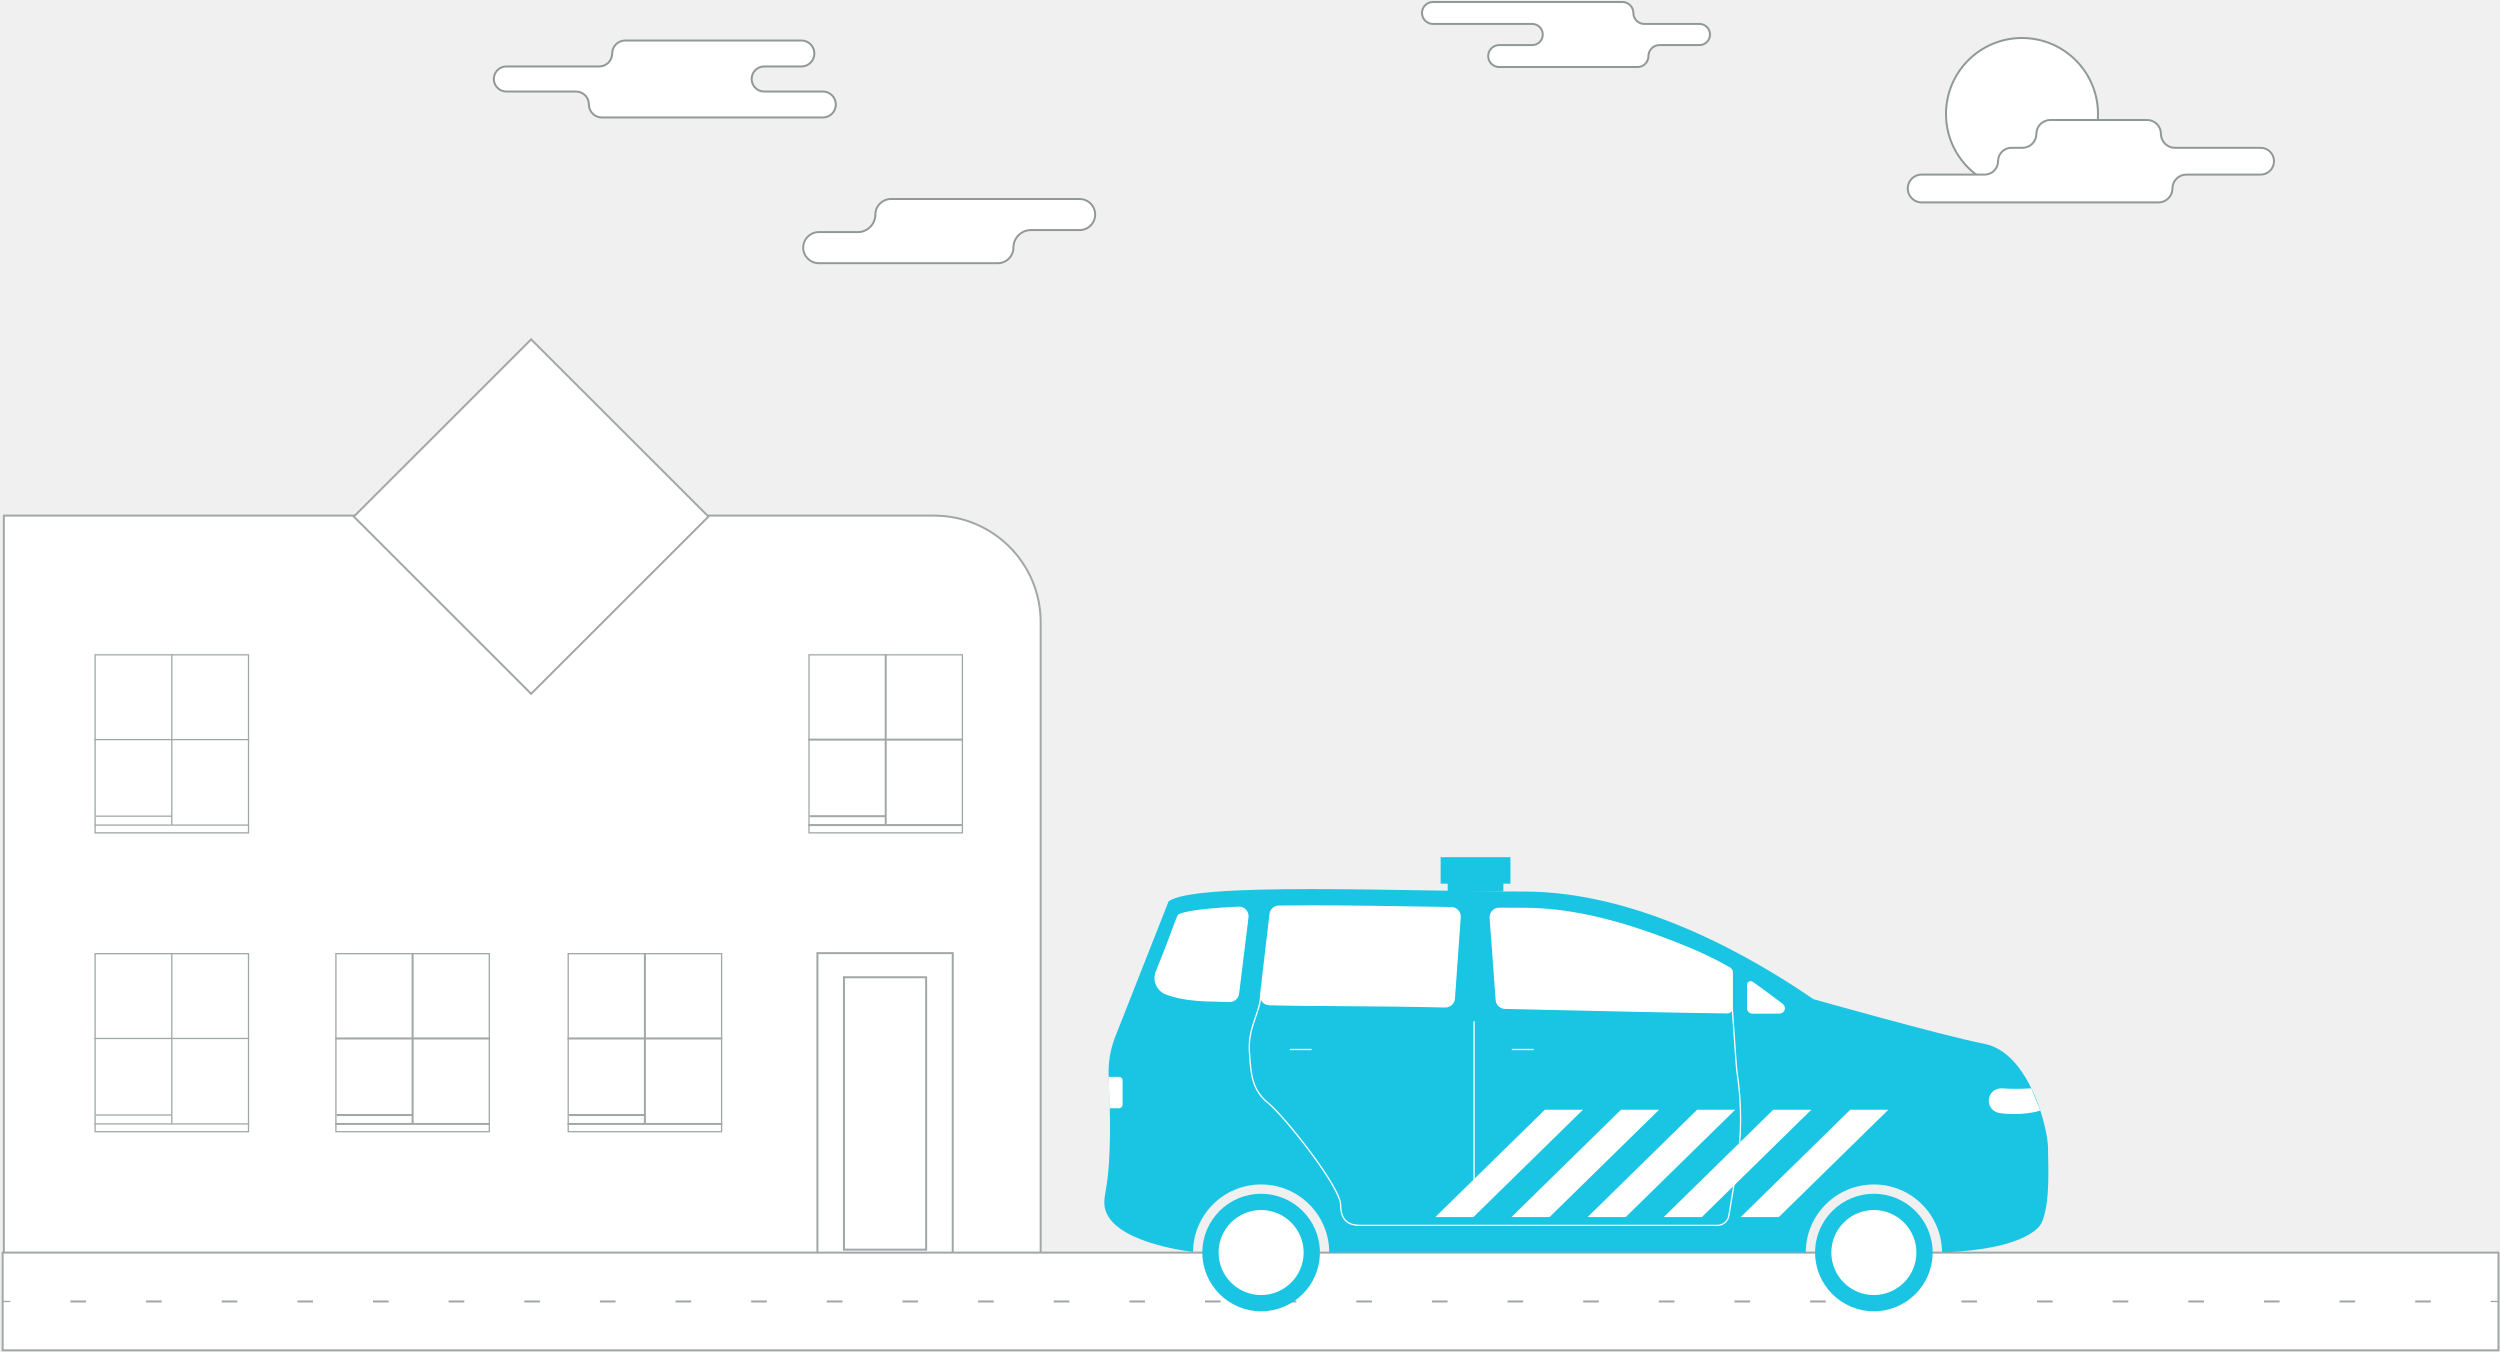
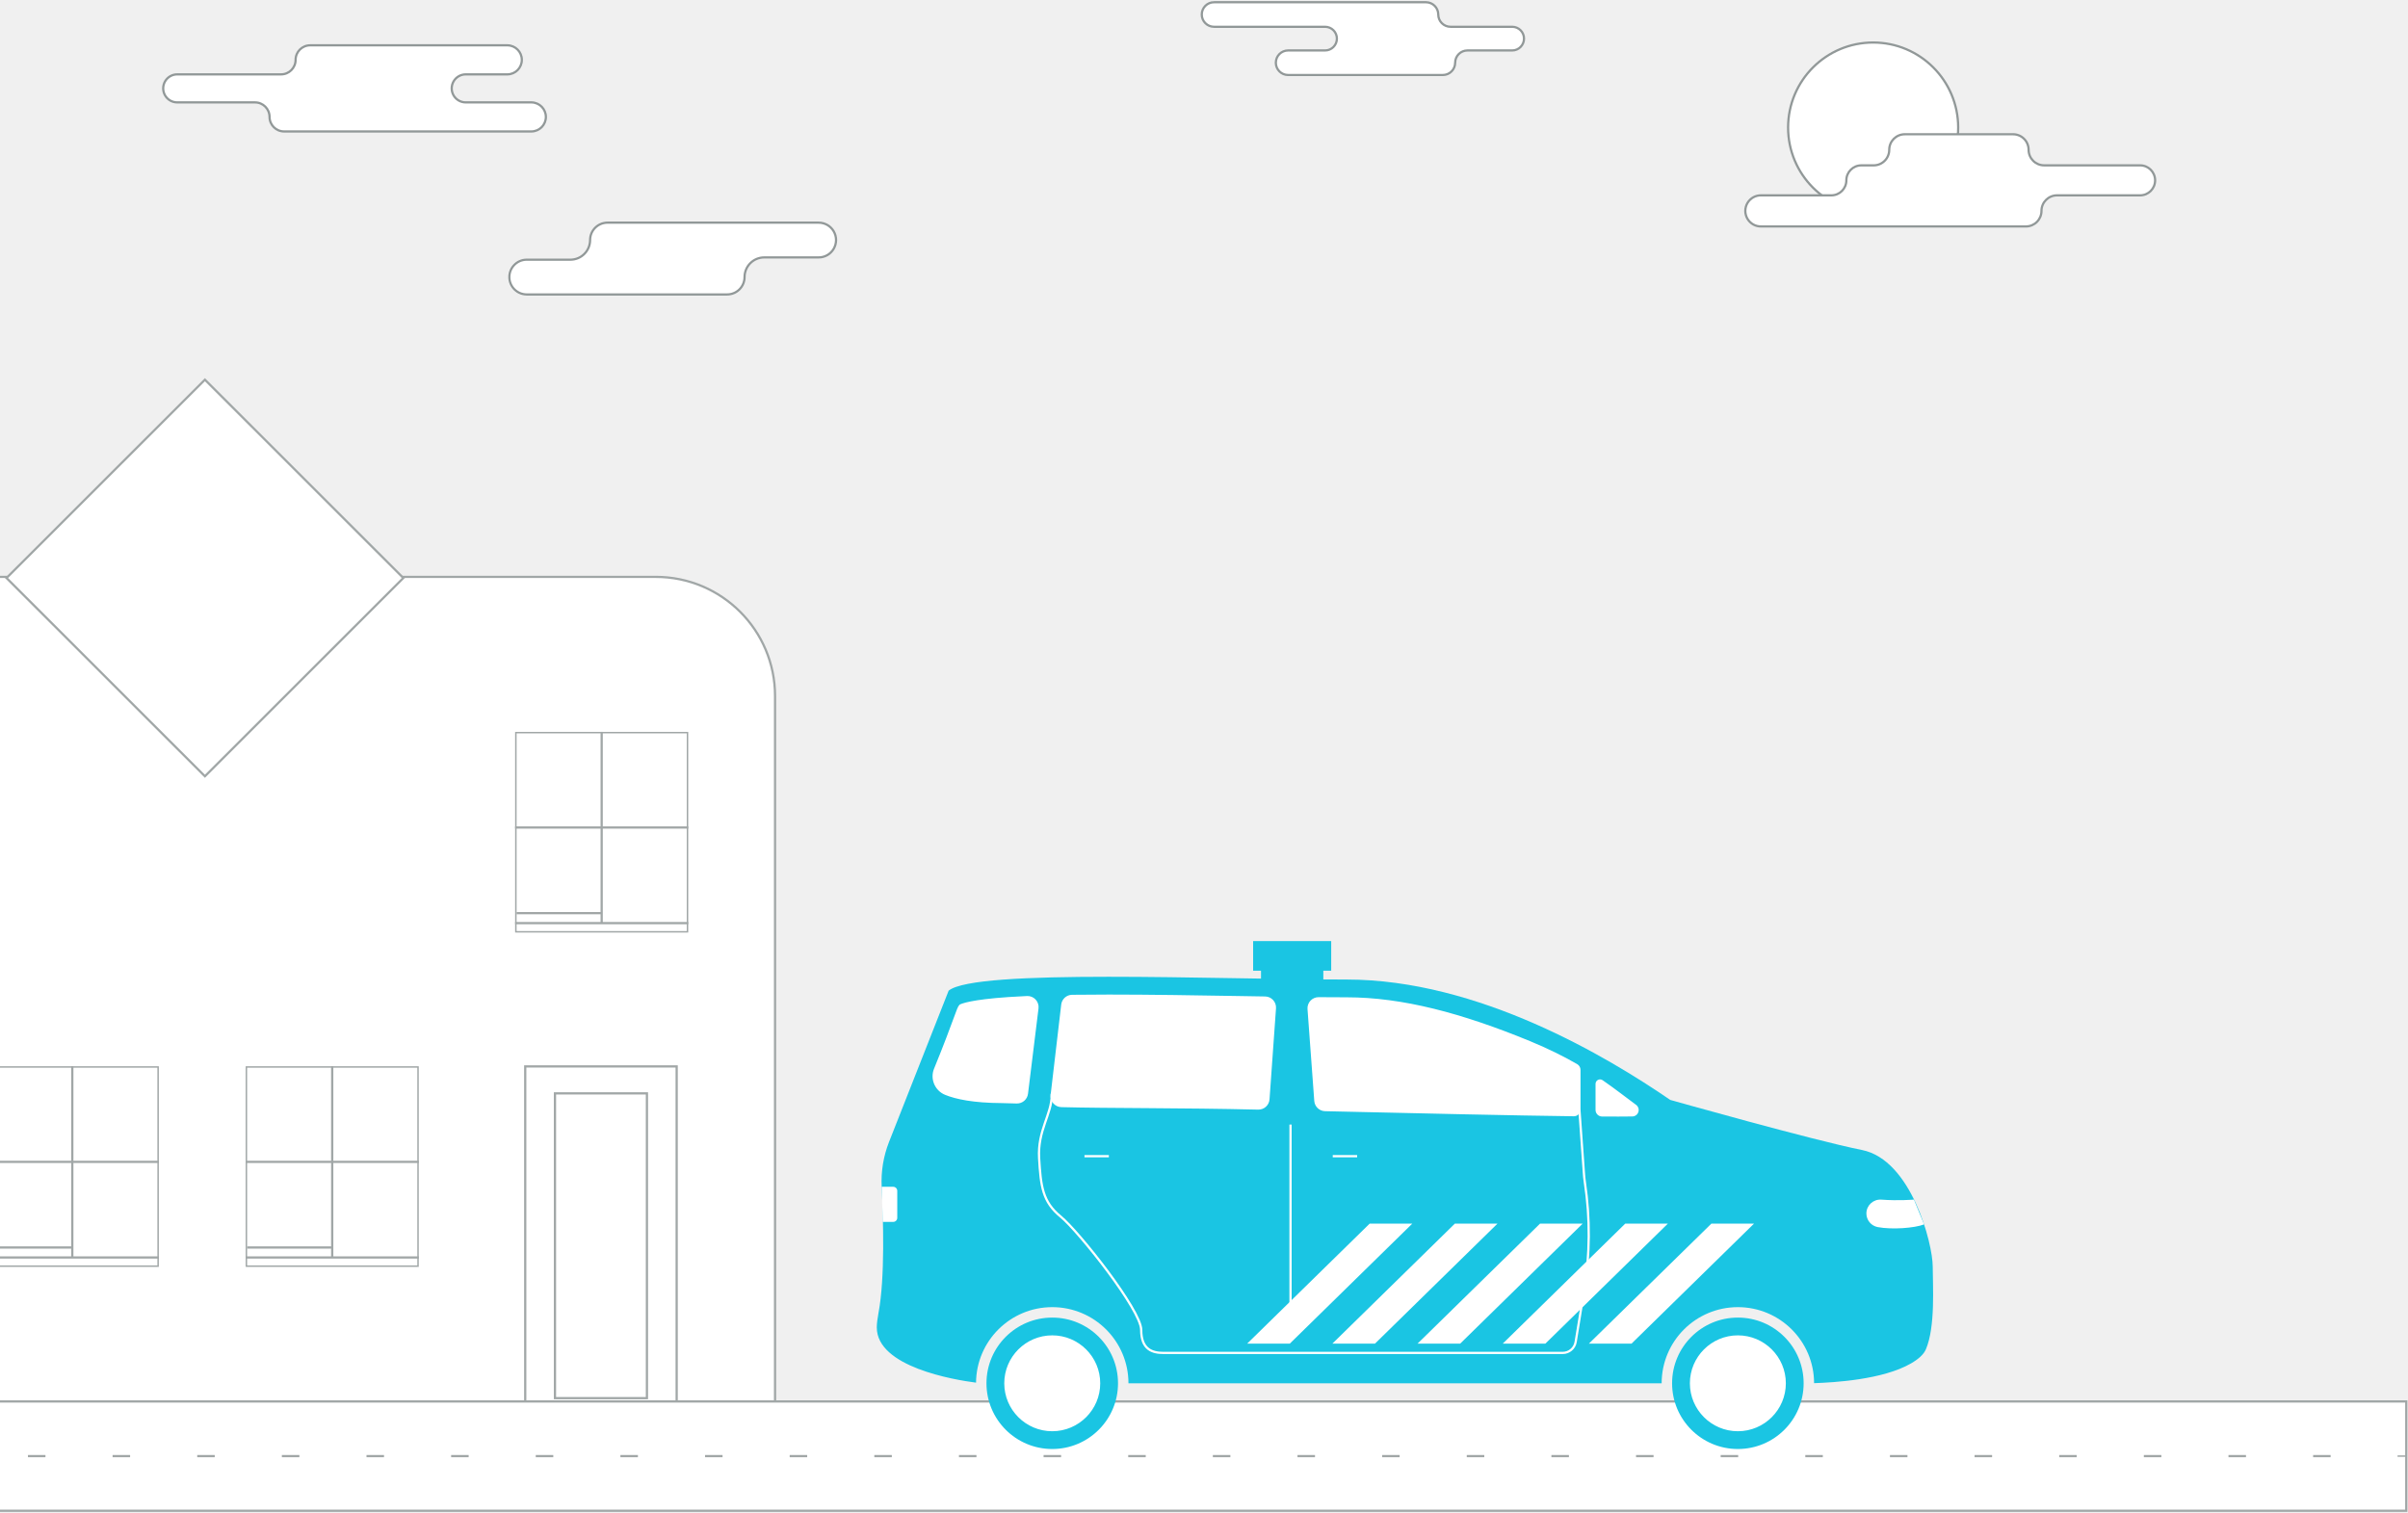
- <svg xmlns="http://www.w3.org/2000/svg" xmlns:xlink="http://www.w3.org/1999/xlink" width="1250" height="676" viewBox="0 0 1250 676" preserveAspectRatio="xMidYMax slice">
+ <svg xmlns="http://www.w3.org/2000/svg" xmlns:xlink="http://www.w3.org/1999/xlink" width="1076" height="676" viewBox="0 0 1076 676" preserveAspectRatio="xMidYMax slice">
  <defs>
-     <path id="a" d="M.62 52.146l33.798 48.311 28.287 37.087 97.723-2.57 104.702-5.508 2.571-110.77-10.287-.536-11.388 79.728H74.83L39.928 49.615 19.144 6.52 17.518.583z" />
-     <path d="M243.517 3.996H.357v100.049a33.902 33.902 0 0 1 8.76 22.79h238.258c0-18.8 15.248-34.04 34.057-34.04 18.791 0 34.027 15.208 34.058 33.98 8.885-.305 30.648-1.519 43.276-8.805 3.376-1.946 5.703-4.025 6.68-6.31 4.33-10.114 3.064-28.578 3.064-36.966 0-10.28-9.552-47.734-31.594-52.14-20.224-4.043-75.48-19.518-84.461-22.045l-8.938 3.487z" id="c" />
-     <path d="M243.517 3.996H.357v100.049a33.902 33.902 0 0 1 8.76 22.79h238.258c0-18.8 15.248-34.04 34.057-34.04 18.791 0 34.027 15.208 34.058 33.98 8.885-.305 30.648-1.519 43.276-8.805 3.376-1.946 5.703-4.025 6.68-6.31 4.33-10.114 3.064-28.578 3.064-36.966 0-10.28-9.552-47.734-31.594-52.14-20.224-4.043-75.48-19.518-84.461-22.045l-8.938 3.487z" id="e" />
-     <path d="M243.517 3.996H.357v100.049a33.902 33.902 0 0 1 8.76 22.79h238.258c0-18.8 15.248-34.04 34.057-34.04 18.791 0 34.027 15.208 34.058 33.98 8.885-.305 30.648-1.519 43.276-8.805 3.376-1.946 5.703-4.025 6.68-6.31 4.33-10.114 3.064-28.578 3.064-36.966 0-10.28-9.552-47.734-31.594-52.14-20.224-4.043-75.48-19.518-84.461-22.045l-8.938 3.487z" id="g" />
-     <path d="M243.517 3.996H.357v100.049a33.902 33.902 0 0 1 8.76 22.79h238.258c0-18.8 15.248-34.04 34.057-34.04 18.791 0 34.027 15.208 34.058 33.98 8.885-.305 30.648-1.519 43.276-8.805 3.376-1.946 5.703-4.025 6.68-6.31 4.33-10.114 3.064-28.578 3.064-36.966 0-10.28-9.552-47.734-31.594-52.14-20.224-4.043-75.48-19.518-84.461-22.045l-8.938 3.487z" id="i" />
-     <path d="M243.517 3.996H.357v100.049a33.902 33.902 0 0 1 8.76 22.79h238.258c0-18.8 15.248-34.04 34.057-34.04 18.791 0 34.027 15.208 34.058 33.98 8.885-.305 30.648-1.519 43.276-8.805 3.376-1.946 5.703-4.025 6.68-6.31 4.33-10.114 3.064-28.578 3.064-36.966 0-10.28-9.552-47.734-31.594-52.14-20.224-4.043-75.48-19.518-84.461-22.045l-8.938 3.487z" id="k" />
-     <path d="M198.446 98h94.28a8.274 8.274 0 0 1 0 16.547h-24.243a8.274 8.274 0 0 0-8.274 8.274 8.274 8.274 0 0 1-8.273 8.273h-89.662a8.274 8.274 0 1 1 0-16.547h19.625a8.274 8.274 0 0 0 8.274-8.273A8.274 8.274 0 0 1 198.446 98z" id="m" />
+     <path id="depart-a" d="M.535 52.13l33.797 48.298 28.288 37.076 97.719-2.57 104.698-5.506 2.572-110.735-10.287-.54-11.388 79.707H74.743L39.843 49.6 19.06 6.518 17.434.582z" />
+     <path d="M243.425 3.994H.273v100.022a33.893 33.893 0 0 1 8.758 22.782h238.251c0-18.794 15.248-34.03 34.057-34.03 18.79 0 34.026 15.203 34.058 33.971 8.883-.306 30.646-1.52 43.274-8.803 3.375-1.946 5.701-4.024 6.68-6.308 4.328-10.113 3.062-28.57 3.062-36.955 0-10.279-9.551-47.72-31.592-52.125-20.223-4.042-75.478-19.513-84.459-22.04l-8.937 3.486z" id="depart-c" />
+     <path d="M243.425 3.994H.273v100.022a33.893 33.893 0 0 1 8.758 22.782h238.251c0-18.794 15.248-34.03 34.057-34.03 18.79 0 34.026 15.203 34.058 33.971 8.883-.306 30.646-1.52 43.274-8.803 3.375-1.946 5.701-4.024 6.68-6.308 4.328-10.113 3.062-28.57 3.062-36.955 0-10.279-9.551-47.72-31.592-52.125-20.223-4.042-75.478-19.513-84.459-22.04l-8.937 3.486z" id="depart-e" />
+     <path d="M243.425 3.994H.273v100.022a33.893 33.893 0 0 1 8.758 22.782h238.251c0-18.794 15.248-34.03 34.057-34.03 18.79 0 34.026 15.203 34.058 33.971 8.883-.306 30.646-1.52 43.274-8.803 3.375-1.946 5.701-4.024 6.68-6.308 4.328-10.113 3.062-28.57 3.062-36.955 0-10.279-9.551-47.72-31.592-52.125-20.223-4.042-75.478-19.513-84.459-22.04l-8.937 3.486z" id="depart-g" />
+     <path d="M243.425 3.994H.273v100.022a33.893 33.893 0 0 1 8.758 22.782h238.251c0-18.794 15.248-34.03 34.057-34.03 18.79 0 34.026 15.203 34.058 33.971 8.883-.306 30.646-1.52 43.274-8.803 3.375-1.946 5.701-4.024 6.68-6.308 4.328-10.113 3.062-28.57 3.062-36.955 0-10.279-9.551-47.72-31.592-52.125-20.223-4.042-75.478-19.513-84.459-22.04l-8.937 3.486z" id="depart-i" />
+     <path d="M243.425 3.994H.273v100.022a33.893 33.893 0 0 1 8.758 22.782h238.251c0-18.794 15.248-34.03 34.057-34.03 18.79 0 34.026 15.203 34.058 33.971 8.883-.306 30.646-1.52 43.274-8.803 3.375-1.946 5.701-4.024 6.68-6.308 4.328-10.113 3.062-28.57 3.062-36.955 0-10.279-9.551-47.72-31.592-52.125-20.223-4.042-75.478-19.513-84.459-22.04l-8.937 3.486z" id="depart-k" />
+     <path d="M198.446 98h94.28a8.274 8.274 0 0 1 0 16.547h-24.243a8.274 8.274 0 0 0-8.274 8.274 8.274 8.274 0 0 1-8.273 8.273h-89.662a8.274 8.274 0 1 1 0-16.547h19.625a8.274 8.274 0 0 0 8.274-8.273A8.274 8.274 0 0 1 198.446 98z" id="depart-m" />
  </defs>
  <g fill="none" fill-rule="evenodd">
    <g>
-       <g>
-         <path d="M1.325 365.689h1247.908H1.325z" fill="#FFF" />
+       <g id="depart-scene">
        <g>
-           <path d="M283.778 257.808H1.924v372.217h518.402V311.063c0-29.412-23.854-53.255-53.28-53.255H283.777z" fill="#FFF" />
-           <path d="M283.778 257.808H1.924v372.217h518.402V311.063c0-29.412-23.854-53.255-53.28-53.255H283.777z" stroke="#A1A7A7" />
-           <path stroke="#A1A7A7" d="M408.697 628.076h67.669V476.57h-67.67z" />
-           <path stroke="#A1A7A7" d="M421.984 624.828h41.093v-136.2h-41.093z" />
-           <path d="M283.778 566.172h77.344V476.51h-77.344v89.663zm.65-.65h76.044v-88.364h-76.044v88.364z" fill="#A1A7A7" />
-           <path d="M322.45 476.509v85.456M361.122 519.237h-77.344M361.122 561.965h-77.344M322.45 557.51h-38.022" stroke="#A1A7A7" />
-           <path d="M404.184 416.75h77.344v-89.664h-77.344v89.663zm.65-.651h76.044v-88.364h-76.044v88.364z" fill="#A1A7A7" />
-           <path d="M442.856 327.086v85.455M481.528 369.814h-77.344M481.528 412.541h-77.344M442.856 408.087h-38.022" stroke="#A1A7A7" />
-           <path d="M47.228 566.172h77.345V476.51H47.228v89.663zm.65-.65h76.045v-88.364H47.878v88.364z" fill="#A1A7A7" />
-           <path d="M85.9 476.509v85.456M124.573 519.237H47.229M124.573 561.965H47.229M85.9 557.51H47.88" stroke="#A1A7A7" stroke-width=".65" />
-           <path d="M47.228 416.75h77.345v-89.664H47.228v89.663zm.65-.651h76.045v-88.364H47.878v88.364z" fill="#A1A7A7" />
-           <path d="M85.9 327.086v85.455M124.573 369.814H47.229M124.573 412.541H47.229M85.9 408.087H47.88" stroke="#A1A7A7" stroke-width=".65" />
-           <path d="M167.635 566.172h77.344V476.51h-77.344v89.663zm.65-.65h76.044v-88.364h-76.044v88.364z" fill="#A1A7A7" />
-           <path d="M206.307 476.509v85.456M244.979 519.237h-77.344M244.979 561.965h-77.344M206.307 557.51h-38.022" stroke="#A1A7A7" />
-           <path fill="#FFF" d="M1.325 675.155h1247.907V626.31H1.325z" />
-           <path stroke="#A1A7A7" d="M1.325 675.155h1247.907V626.31H1.325z" />
-           <path fill="#FFF" d="M265.564 346.912l-88.656-88.61 88.656-88.612L354.22 258.3z" />
-           <path stroke="#A1A7A7" d="M265.564 346.912l-88.656-88.61 88.656-88.612L354.22 258.3z" />
-           <path d="M1.325 650.733h3.9" stroke="#A1A7A7" stroke-width=".65" />
-           <path d="M35.217 650.733h1195.12" stroke="#A1A7A7" stroke-dasharray="7.825,29.994" />
-           <path d="M1245.333 650.733h3.9" stroke="#A1A7A7" stroke-width=".65" />
-           <path d="M1024.011 574.127c0-10.28-9.551-47.734-31.594-52.14-22.042-4.407-85.702-22.395-85.702-22.395-28.103-19.276-85.656-53.82-144.617-53.82-58.96 0-165.713-4.933-177.835 4.98l-26.634 67.614a48.17 48.17 0 0 0-3.286 20.06c.72 14.45 1.493 40.857-1.39 56.196-.493 2.62-.799 4.946-.799 6.678 0 17.71 34.717 23.435 44.35 24.682.154-18.669 15.34-33.755 34.055-33.755 18.81 0 34.058 15.24 34.058 34.042h238.259c0-18.801 15.249-34.042 34.058-34.042 18.79 0 34.026 15.208 34.058 33.982 8.884-.306 30.647-1.52 43.276-8.806 3.375-1.947 5.702-4.025 6.68-6.31 4.328-10.115 3.063-28.578 3.063-36.966" fill="#1AC5E3" />
-           <path d="M659.948 626.268c0 16.224-13.158 29.376-29.39 29.376-16.231 0-29.39-13.152-29.39-29.376 0-16.223 13.159-29.375 29.39-29.375 16.232 0 29.39 13.152 29.39 29.375M966.324 626.268c0 16.224-13.158 29.376-29.39 29.376-16.231 0-29.39-13.152-29.39-29.376 0-16.223 13.159-29.375 29.39-29.375 16.232 0 29.39 13.152 29.39 29.375" fill="#1AC5E3" />
-           <path d="M630.559 647.198c-11.547 0-20.94-9.39-20.94-20.93s9.393-20.93 20.94-20.93c11.546 0 20.94 9.39 20.94 20.93s-9.394 20.93-20.94 20.93" fill="#FFF" />
-           <path d="M630.559 647.198c-11.547 0-20.94-9.39-20.94-20.93s9.393-20.93 20.94-20.93c11.546 0 20.94 9.39 20.94 20.93s-9.394 20.93-20.94 20.93z" stroke="#FFF" stroke-width=".65" />
-           <path d="M936.935 647.198c-11.547 0-20.94-9.39-20.94-20.93s9.393-20.93 20.94-20.93c11.546 0 20.94 9.39 20.94 20.93s-9.394 20.93-20.94 20.93" fill="#FFF" />
-           <path d="M936.935 647.198c-11.547 0-20.94-9.39-20.94-20.93s9.393-20.93 20.94-20.93c11.546 0 20.94 9.39 20.94 20.93s-9.394 20.93-20.94 20.93z" stroke="#FFF" stroke-width=".65" />
-           <path d="M889.784 506.487c-3.544.055-8.093.063-13.51.033a2.452 2.452 0 0 1-2.44-2.45v-11.643c0-1.216 1.368-1.932 2.37-1.241 6.016 4.15 10.732 7.942 14.94 11.001 1.847 1.344.926 4.265-1.36 4.3zm-23.664-2.537a2.447 2.447 0 0 1-2.479 2.449c-26.973-.339-67.053-1.257-111.161-2.27a4.448 4.448 0 0 1-4.334-4.12l-3.02-41.079a4.45 4.45 0 0 1 4.478-4.772c4.346.038 8.523.06 12.495.06 24.895 0 51.45 7.075 81.824 19.58 8.235 3.391 15.104 6.856 20.966 10.233a2.451 2.451 0 0 1 1.23 2.125v17.794zm-136.072-45.345l-2.897 40.691a4.45 4.45 0 0 1-4.546 4.131c-34.661-.831-66.65-.55-87.967-1.108a4.448 4.448 0 0 1-4.3-4.979l4.728-40.33a4.445 4.445 0 0 1 4.353-3.915c5.072-.07 10.543-.105 16.441-.105 18.526 0 38.527.333 57.87.656 4.043.068 8.032.134 11.953.196a4.447 4.447 0 0 1 4.365 4.763zm-106.123.026l-4.695 38.155a4.45 4.45 0 0 1-4.536 3.903l-6.655-.179c-12.77-.069-20.499-1.751-25.162-3.65-4.33-1.765-6.438-6.72-4.67-11.047 9.014-22.068 10.08-27.35 11.273-28.41.717-.375 4.929-2.165 21.535-3.297a354.64 354.64 0 0 1 8.29-.461c2.752-.123 4.957 2.254 4.62 4.986z" fill="#FFF" />
-           <path d="M889.784 506.487c-3.544.055-8.093.063-13.51.033a2.452 2.452 0 0 1-2.44-2.45v-11.643c0-1.216 1.368-1.932 2.37-1.241 6.016 4.15 10.732 7.942 14.94 11.001 1.847 1.344.926 4.265-1.36 4.3zm-23.664-2.537a2.447 2.447 0 0 1-2.479 2.449c-26.973-.339-67.053-1.257-111.161-2.27a4.448 4.448 0 0 1-4.334-4.12l-3.02-41.079a4.45 4.45 0 0 1 4.478-4.772c4.346.038 8.523.06 12.495.06 24.895 0 51.45 7.075 81.824 19.58 8.235 3.391 15.104 6.856 20.966 10.233a2.451 2.451 0 0 1 1.23 2.125v17.794zm-136.072-45.345l-2.897 40.691a4.45 4.45 0 0 1-4.546 4.131c-34.661-.831-66.65-.55-87.967-1.108a4.448 4.448 0 0 1-4.3-4.979l4.728-40.33a4.445 4.445 0 0 1 4.353-3.915c5.072-.07 10.543-.105 16.441-.105 18.526 0 38.527.333 57.87.656 4.043.068 8.032.134 11.953.196a4.447 4.447 0 0 1 4.365 4.763zm-106.123.026l-4.695 38.155a4.45 4.45 0 0 1-4.536 3.903l-6.655-.179c-12.77-.069-20.499-1.751-25.162-3.65-4.33-1.765-6.438-6.72-4.67-11.047 9.014-22.068 10.08-27.35 11.273-28.41.717-.375 4.929-2.165 21.535-3.297a354.64 354.64 0 0 1 8.29-.461c2.752-.123 4.957 2.254 4.62 4.986z" stroke="#FFF" stroke-width=".65" />
-           <path fill="#1AC5E3" d="M720.327 428.593v13.236h3.523v3.943h27.84v-3.943h3.523v-13.236z" />
-           <path d="M737.035 510.608v88.548" stroke="#FFF" stroke-width=".65" />
-           <path d="M619.305 453.645c-2.967.133-5.728.286-8.29.461-16.607 1.132-20.818 2.922-21.535 3.297-1.193 1.06-2.259 6.341-11.273 28.41-1.768 4.327.34 9.282 4.67 11.046 4.663 1.9 12.393 3.583 25.161 3.651 0 0 2.36.065 6.656.18a4.45 4.45 0 0 0 4.537-3.904l4.694-38.155c.337-2.733-1.868-5.11-4.62-4.986" fill="#FFF" />
+           <path d="M109.778 257.808h-281.854v372.217h518.402V311.063c0-29.412-23.854-53.255-53.28-53.255H109.777z" fill="#FFF" />
+           <path d="M109.778 257.808h-281.854v372.217h518.402V311.063c0-29.412-23.854-53.255-53.28-53.255H109.777z" stroke="#A1A7A7" />
+           <path stroke="#A1A7A7" d="M234.697 628.076h67.669V476.57h-67.67z" />
+           <path stroke="#A1A7A7" d="M247.984 624.828h41.093v-136.2h-41.093z" />
+           <path d="M109.778 566.172h77.344V476.51h-77.344v89.663zm.65-.65h76.044v-88.364h-76.044v88.364z" fill="#A1A7A7" />
+           <path d="M148.45 476.509v85.456M187.122 519.237h-77.344M187.122 561.965h-77.344M148.45 557.51h-38.022" stroke="#A1A7A7" />
+           <path d="M230.184 416.75h77.344v-89.664h-77.344v89.663zm.65-.651h76.044v-88.364h-76.044v88.364z" fill="#A1A7A7" />
+           <path d="M268.856 327.086v85.455M307.528 369.814h-77.344M307.528 412.541h-77.344M268.856 408.087h-38.022" stroke="#A1A7A7" />
+           <path d="M-6.365 566.172h77.344V476.51H-6.365v89.663zm.65-.65h76.044v-88.364H-5.715v88.364z" fill="#A1A7A7" />
+           <path d="M32.307 476.509v85.456M70.979 519.237H-6.365M70.979 561.965H-6.365M32.307 557.51H-5.715" stroke="#A1A7A7" />
+           <path fill="#FFF" d="M-172.675 675.155h1247.907V626.31H-172.675z" />
+           <path stroke="#A1A7A7" d="M-172.675 675.155h1247.907V626.31H-172.675z" />
+           <path fill="#FFF" d="M91.564 346.912l-88.656-88.61 88.656-88.612L180.22 258.3z" />
+           <path stroke="#A1A7A7" d="M91.564 346.912l-88.656-88.61 88.656-88.612L180.22 258.3z" />
+           <path d="M-138.783 650.733h1195.12" stroke="#A1A7A7" stroke-dasharray="7.825,29.994" />
+           <path d="M1071.333 650.733h3.9" stroke="#A1A7A7" stroke-width=".65" />
        </g>
-         <g transform="translate(608.705 485.79)">
-           <mask id="b" fill="#fff">
-             <use xlink:href="#a" />
+       </g>
+       <g id="depart-car">
+         <g>
+           <path d="M863.629 566.067c0-10.278-9.552-47.72-31.593-52.125-22.042-4.405-85.7-22.388-85.7-22.388-28.102-19.27-85.652-53.804-144.611-53.804-58.96 0-165.708-4.933-177.83 4.978l-26.633 67.595a48.156 48.156 0 0 0-3.287 20.055c.722 14.444 1.493 40.844-1.39 56.178-.492 2.62-.798 4.945-.798 6.676 0 17.705 34.717 23.427 44.348 24.675.154-18.663 15.34-33.745 34.054-33.745 18.81 0 34.057 15.236 34.057 34.031h238.252c0-18.795 15.247-34.031 34.057-34.031 18.79 0 34.025 15.204 34.057 33.972 8.883-.307 30.646-1.52 43.274-8.803 3.375-1.947 5.702-4.024 6.68-6.308 4.328-10.113 3.063-28.57 3.063-36.956" fill="#1AC5E3" />
+           <path d="M499.578 618.193c0 16.22-13.158 29.367-29.39 29.367-16.23 0-29.388-13.148-29.388-29.367s13.158-29.366 29.389-29.366 29.389 13.147 29.389 29.366M805.944 618.193c0 16.22-13.158 29.367-29.389 29.367s-29.39-13.148-29.39-29.367 13.159-29.366 29.39-29.366 29.39 13.147 29.39 29.366" fill="#1AC5E3" />
+           <path d="M470.189 639.117c-11.546 0-20.94-9.387-20.94-20.924 0-11.537 9.394-20.924 20.94-20.924 11.546 0 20.94 9.387 20.94 20.924 0 11.537-9.394 20.924-20.94 20.924" fill="#FFF" />
+           <path d="M470.189 639.117c-11.546 0-20.94-9.387-20.94-20.924 0-11.537 9.394-20.924 20.94-20.924 11.546 0 20.94 9.387 20.94 20.924 0 11.537-9.394 20.924-20.94 20.924z" stroke="#FFF" />
+           <path d="M776.555 639.117c-11.546 0-20.94-9.387-20.94-20.924 0-11.537 9.394-20.924 20.94-20.924 11.546 0 20.94 9.387 20.94 20.924 0 11.537-9.394 20.924-20.94 20.924" fill="#FFF" />
+           <path d="M776.555 639.117c-11.546 0-20.94-9.387-20.94-20.924 0-11.537 9.394-20.924 20.94-20.924 11.546 0 20.94 9.387 20.94 20.924 0 11.537-9.394 20.924-20.94 20.924z" stroke="#FFF" />
+           <path d="M729.406 498.447c-3.544.055-8.093.063-13.51.032a2.452 2.452 0 0 1-2.439-2.448v-11.64c0-1.216 1.368-1.93 2.369-1.241 6.016 4.15 10.733 7.94 14.939 10.998 1.848 1.344.926 4.263-1.359 4.3zm-23.664-2.537a2.446 2.446 0 0 1-2.478 2.448c-26.973-.338-67.05-1.255-111.158-2.269a4.446 4.446 0 0 1-4.333-4.117l-3.022-41.069a4.45 4.45 0 0 1 4.48-4.77c4.345.037 8.523.06 12.494.06 24.894 0 51.448 7.073 81.822 19.575 8.235 3.39 15.103 6.853 20.965 10.23a2.45 2.45 0 0 1 1.23 2.123v17.79zM569.675 450.58l-2.896 40.68a4.45 4.45 0 0 1-4.547 4.129c-34.66-.83-66.648-.55-87.964-1.108a4.448 4.448 0 0 1-4.3-4.977l4.728-40.319a4.444 4.444 0 0 1 4.353-3.914c5.071-.07 10.542-.105 16.44-.105 18.526 0 38.526.334 57.869.656 4.042.068 8.032.134 11.952.197a4.445 4.445 0 0 1 4.365 4.76zm-106.119.025l-4.694 38.145a4.45 4.45 0 0 1-4.537 3.901l-6.656-.178c-12.768-.07-20.497-1.751-25.16-3.65-4.33-1.764-6.438-6.718-4.67-11.043 9.014-22.063 10.08-27.343 11.273-28.403.716-.374 4.928-2.163 21.534-3.295 2.562-.174 5.322-.328 8.29-.461 2.751-.123 4.956 2.253 4.62 4.984z" fill="#FFF" />
+           <path d="M729.406 498.447c-3.544.055-8.093.063-13.51.032a2.452 2.452 0 0 1-2.439-2.448v-11.64c0-1.216 1.368-1.93 2.369-1.241 6.016 4.15 10.733 7.94 14.939 10.998 1.848 1.344.926 4.263-1.359 4.3zm-23.664-2.537a2.446 2.446 0 0 1-2.478 2.448c-26.973-.338-67.05-1.255-111.158-2.269a4.446 4.446 0 0 1-4.333-4.117l-3.022-41.069a4.45 4.45 0 0 1 4.48-4.77c4.345.037 8.523.06 12.494.06 24.894 0 51.448 7.073 81.822 19.575 8.235 3.39 15.103 6.853 20.965 10.23a2.45 2.45 0 0 1 1.23 2.123v17.79zM569.675 450.58l-2.896 40.68a4.45 4.45 0 0 1-4.547 4.129c-34.66-.83-66.648-.55-87.964-1.108a4.448 4.448 0 0 1-4.3-4.977l4.728-40.319a4.444 4.444 0 0 1 4.353-3.914c5.071-.07 10.542-.105 16.44-.105 18.526 0 38.526.334 57.869.656 4.042.068 8.032.134 11.952.197a4.445 4.445 0 0 1 4.365 4.76zm-106.119.025l-4.694 38.145a4.45 4.45 0 0 1-4.537 3.901l-6.656-.178c-12.768-.07-20.497-1.751-25.16-3.65-4.33-1.764-6.438-6.718-4.67-11.043 9.014-22.063 10.08-27.343 11.273-28.403.716-.374 4.928-2.163 21.534-3.295 2.562-.174 5.322-.328 8.29-.461 2.751-.123 4.956 2.253 4.62 4.984z" stroke="#FFF" />
+           <path fill="#1AC5E3" d="M559.954 420.575v13.232h3.523v3.943h27.839v-3.943h3.524v-13.232z" />
+           <path d="M576.662 502.566v88.523" stroke="#FFF" />
+           <path d="M458.936 445.62c-2.968.133-5.728.286-8.29.46-16.606 1.133-20.817 2.922-21.534 3.296-1.193 1.06-2.259 6.34-11.273 28.403-1.768 4.325.34 9.28 4.67 11.042 4.663 1.9 12.392 3.582 25.16 3.65l6.656.18a4.45 4.45 0 0 0 4.537-3.902l4.694-38.145c.336-2.73-1.868-5.107-4.62-4.984" fill="#FFF" />
+         </g>
+         <g transform="translate(448.42 477.757)">
+           <mask id="depart-b" fill="#fff">
+             <use xlink:href="#depart-a" />
          </mask>
-           <path d="M257.415 18.159l1.967 27.76c.097 1.626.25 3.25.493 4.86a154.613 154.613 0 0 1-.327 48.02l-3.807 23.197a5.849 5.849 0 0 1-5.772 4.9H71.477c-4.821 0-9.874-1.469-9.874-10.282S33.683 72.552 25.6 65.942c-8.083-6.61-8.877-13.586-9.612-26.07-.734-12.485 5.643-19.584 5.643-28.322l235.783 6.609z" stroke="#FFF" stroke-width=".65" mask="url(#b)" />
+           <path d="M257.323 18.154l1.967 27.752c.097 1.625.25 3.248.493 4.859a154.545 154.545 0 0 1-.327 48.006l-3.808 23.19a5.847 5.847 0 0 1-5.771 4.898H71.39c-4.822 0-9.874-1.468-9.874-10.279 0-8.81-27.92-44.05-36.001-50.657-8.082-6.608-8.877-13.582-9.612-26.063-.734-12.48 5.644-19.578 5.644-28.314l235.775 6.608z" stroke="#FFF" mask="url(#depart-b)" />
        </g>
        <g>
-           <path d="M1015.615 544.15s-6.807.598-14.549.018c-3.61-.27-6.698 2.56-6.698 6.179a6.207 6.207 0 0 0 5.07 6.095c6.37 1.2 16.44.453 20.713-1.202M554.343 538.427h5.143c1.002 0 1.815.812 1.815 1.815v12.063a1.815 1.815 0 0 1-1.815 1.815h-4.669" fill="#FFF" />
-           <path d="M755.907 524.744h10.899M644.96 524.744h10.898" stroke="#FFF" stroke-width=".65" />
+           <path d="M855.233 536.099s-6.807.597-14.548.018c-3.61-.27-6.699 2.559-6.699 6.176a6.207 6.207 0 0 0 5.071 6.095c6.369 1.198 16.439.452 20.712-1.203M393.975 530.378h5.143c1.003 0 1.816.812 1.816 1.814v12.06a1.814 1.814 0 0 1-1.816 1.813h-4.668" fill="#FFF" />
+           <path d="M595.533 516.7h10.899M484.59 516.7h10.898" stroke="#FFF" />
        </g>
        <g>
-           <g transform="translate(655.501 499.433)">
-             <mask id="d" fill="#fff">
-               <use xlink:href="#c" />
+           <g transform="translate(495.215 491.395)">
+             <mask id="depart-d" fill="#fff">
+               <use xlink:href="#depart-c" />
            </mask>
-             <path fill="#FFF" mask="url(#d)" d="M81.196 109.113H62.15l54.76-53.664h19.048z" />
+             <path fill="#FFF" mask="url(#depart-d)" d="M81.11 109.082H62.063l54.758-53.65h19.047z" />
          </g>
-           <g transform="translate(655.501 499.433)">
-             <mask id="f" fill="#fff">
-               <use xlink:href="#e" />
+           <g transform="translate(495.215 491.395)">
+             <mask id="depart-f" fill="#fff">
+               <use xlink:href="#depart-e" />
            </mask>
-             <path fill="#FFF" mask="url(#f)" d="M119.264 109.113h-19.047l54.76-53.664h19.048z" />
+             <path fill="#FFF" mask="url(#depart-f)" d="M119.176 109.082H100.13l54.76-53.65h19.046z" />
          </g>
-           <g transform="translate(655.501 499.433)">
-             <mask id="h" fill="#fff">
-               <use xlink:href="#g" />
+           <g transform="translate(495.215 491.395)">
+             <mask id="depart-h" fill="#fff">
+               <use xlink:href="#depart-g" />
            </mask>
-             <path fill="#FFF" mask="url(#h)" d="M157.332 109.113h-19.047l54.76-53.664h19.048z" />
+             <path fill="#FFF" mask="url(#depart-h)" d="M157.243 109.082h-19.047l54.76-53.65h19.046z" />
          </g>
-           <g transform="translate(655.501 499.433)">
-             <mask id="j" fill="#fff">
-               <use xlink:href="#i" />
+           <g transform="translate(495.215 491.395)">
+             <mask id="depart-j" fill="#fff">
+               <use xlink:href="#depart-i" />
            </mask>
-             <path fill="#FFF" mask="url(#j)" d="M195.4 109.113h-19.047l54.76-53.664h19.048z" />
+             <path fill="#FFF" mask="url(#depart-j)" d="M195.31 109.082h-19.047l54.759-53.65h19.047z" />
          </g>
-           <g transform="translate(655.501 499.433)">
-             <mask id="l" fill="#fff">
-               <use xlink:href="#k" />
+           <g transform="translate(495.215 491.395)">
+             <mask id="depart-l" fill="#fff">
+               <use xlink:href="#depart-k" />
            </mask>
-             <path fill="#FFF" mask="url(#l)" d="M233.898 109.113H214.85l54.761-53.664h19.048z" />
+             <path fill="#FFF" mask="url(#depart-l)" d="M233.806 109.082H214.76l54.759-53.65h19.047z" />
          </g>
        </g>
      </g>
-       <g transform="translate(247 1)">
+       <g id="depart-clouds" transform="translate(73 1)">
        <circle stroke="#919898" fill="#FFF" cx="764" cy="56" r="38" />
        <g>
-           <use fill="#FFF" xlink:href="#m" />
+           <use fill="#FFF" xlink:href="#depart-m" />
          <path stroke="#919898" d="M198.446 98.5a7.774 7.774 0 0 0-7.773 7.774 8.774 8.774 0 0 1-8.774 8.773h-19.625a7.774 7.774 0 0 0 0 15.547h89.662a7.774 7.774 0 0 0 7.773-7.773 8.774 8.774 0 0 1 8.774-8.774h24.243a7.774 7.774 0 1 0 0-15.547h-94.28z" />
        </g>
        <path d="M153.763 19.25h-88.18a6.494 6.494 0 0 0-6.494 6.494 6.494 6.494 0 0 1-6.494 6.493H6.262a6.262 6.262 0 1 0 0 12.523h34.695a6.494 6.494 0 0 1 6.493 6.494 6.494 6.494 0 0 0 6.494 6.493h110.562a6.494 6.494 0 0 0 0-12.987h-29.323a6.262 6.262 0 1 1 0-12.523h18.58a6.494 6.494 0 0 0 0-12.987zM469.485 0h94.708a5.485 5.485 0 0 1 5.484 5.485 5.485 5.485 0 0 0 5.485 5.484h27.55a5.289 5.289 0 1 1 0 10.578H582.71a5.485 5.485 0 0 0-5.484 5.484 5.485 5.485 0 0 1-5.485 5.485h-69.16a5.485 5.485 0 0 1 0-10.97h16.517a5.289 5.289 0 1 0 0-10.578l-49.613.001a5.485 5.485 0 0 1 0-10.97zM778.143 59h48.379a6.95 6.95 0 0 1 6.95 6.95 6.95 6.95 0 0 0 6.948 6.948H883.3a6.701 6.701 0 0 1 0 13.402h-37.13a6.95 6.95 0 0 0-6.95 6.95 6.95 6.95 0 0 1-6.948 6.949H713.949a6.95 6.95 0 1 1 0-13.898h31.381c3.701 0 6.701-3 6.701-6.702 0-3.7 3-6.7 6.701-6.7h5.512a6.95 6.95 0 0 0 6.95-6.95A6.95 6.95 0 0 1 778.143 59z" stroke="#919898" fill="#FFF" />
      </g>
    </g>
  </g>
</svg>
